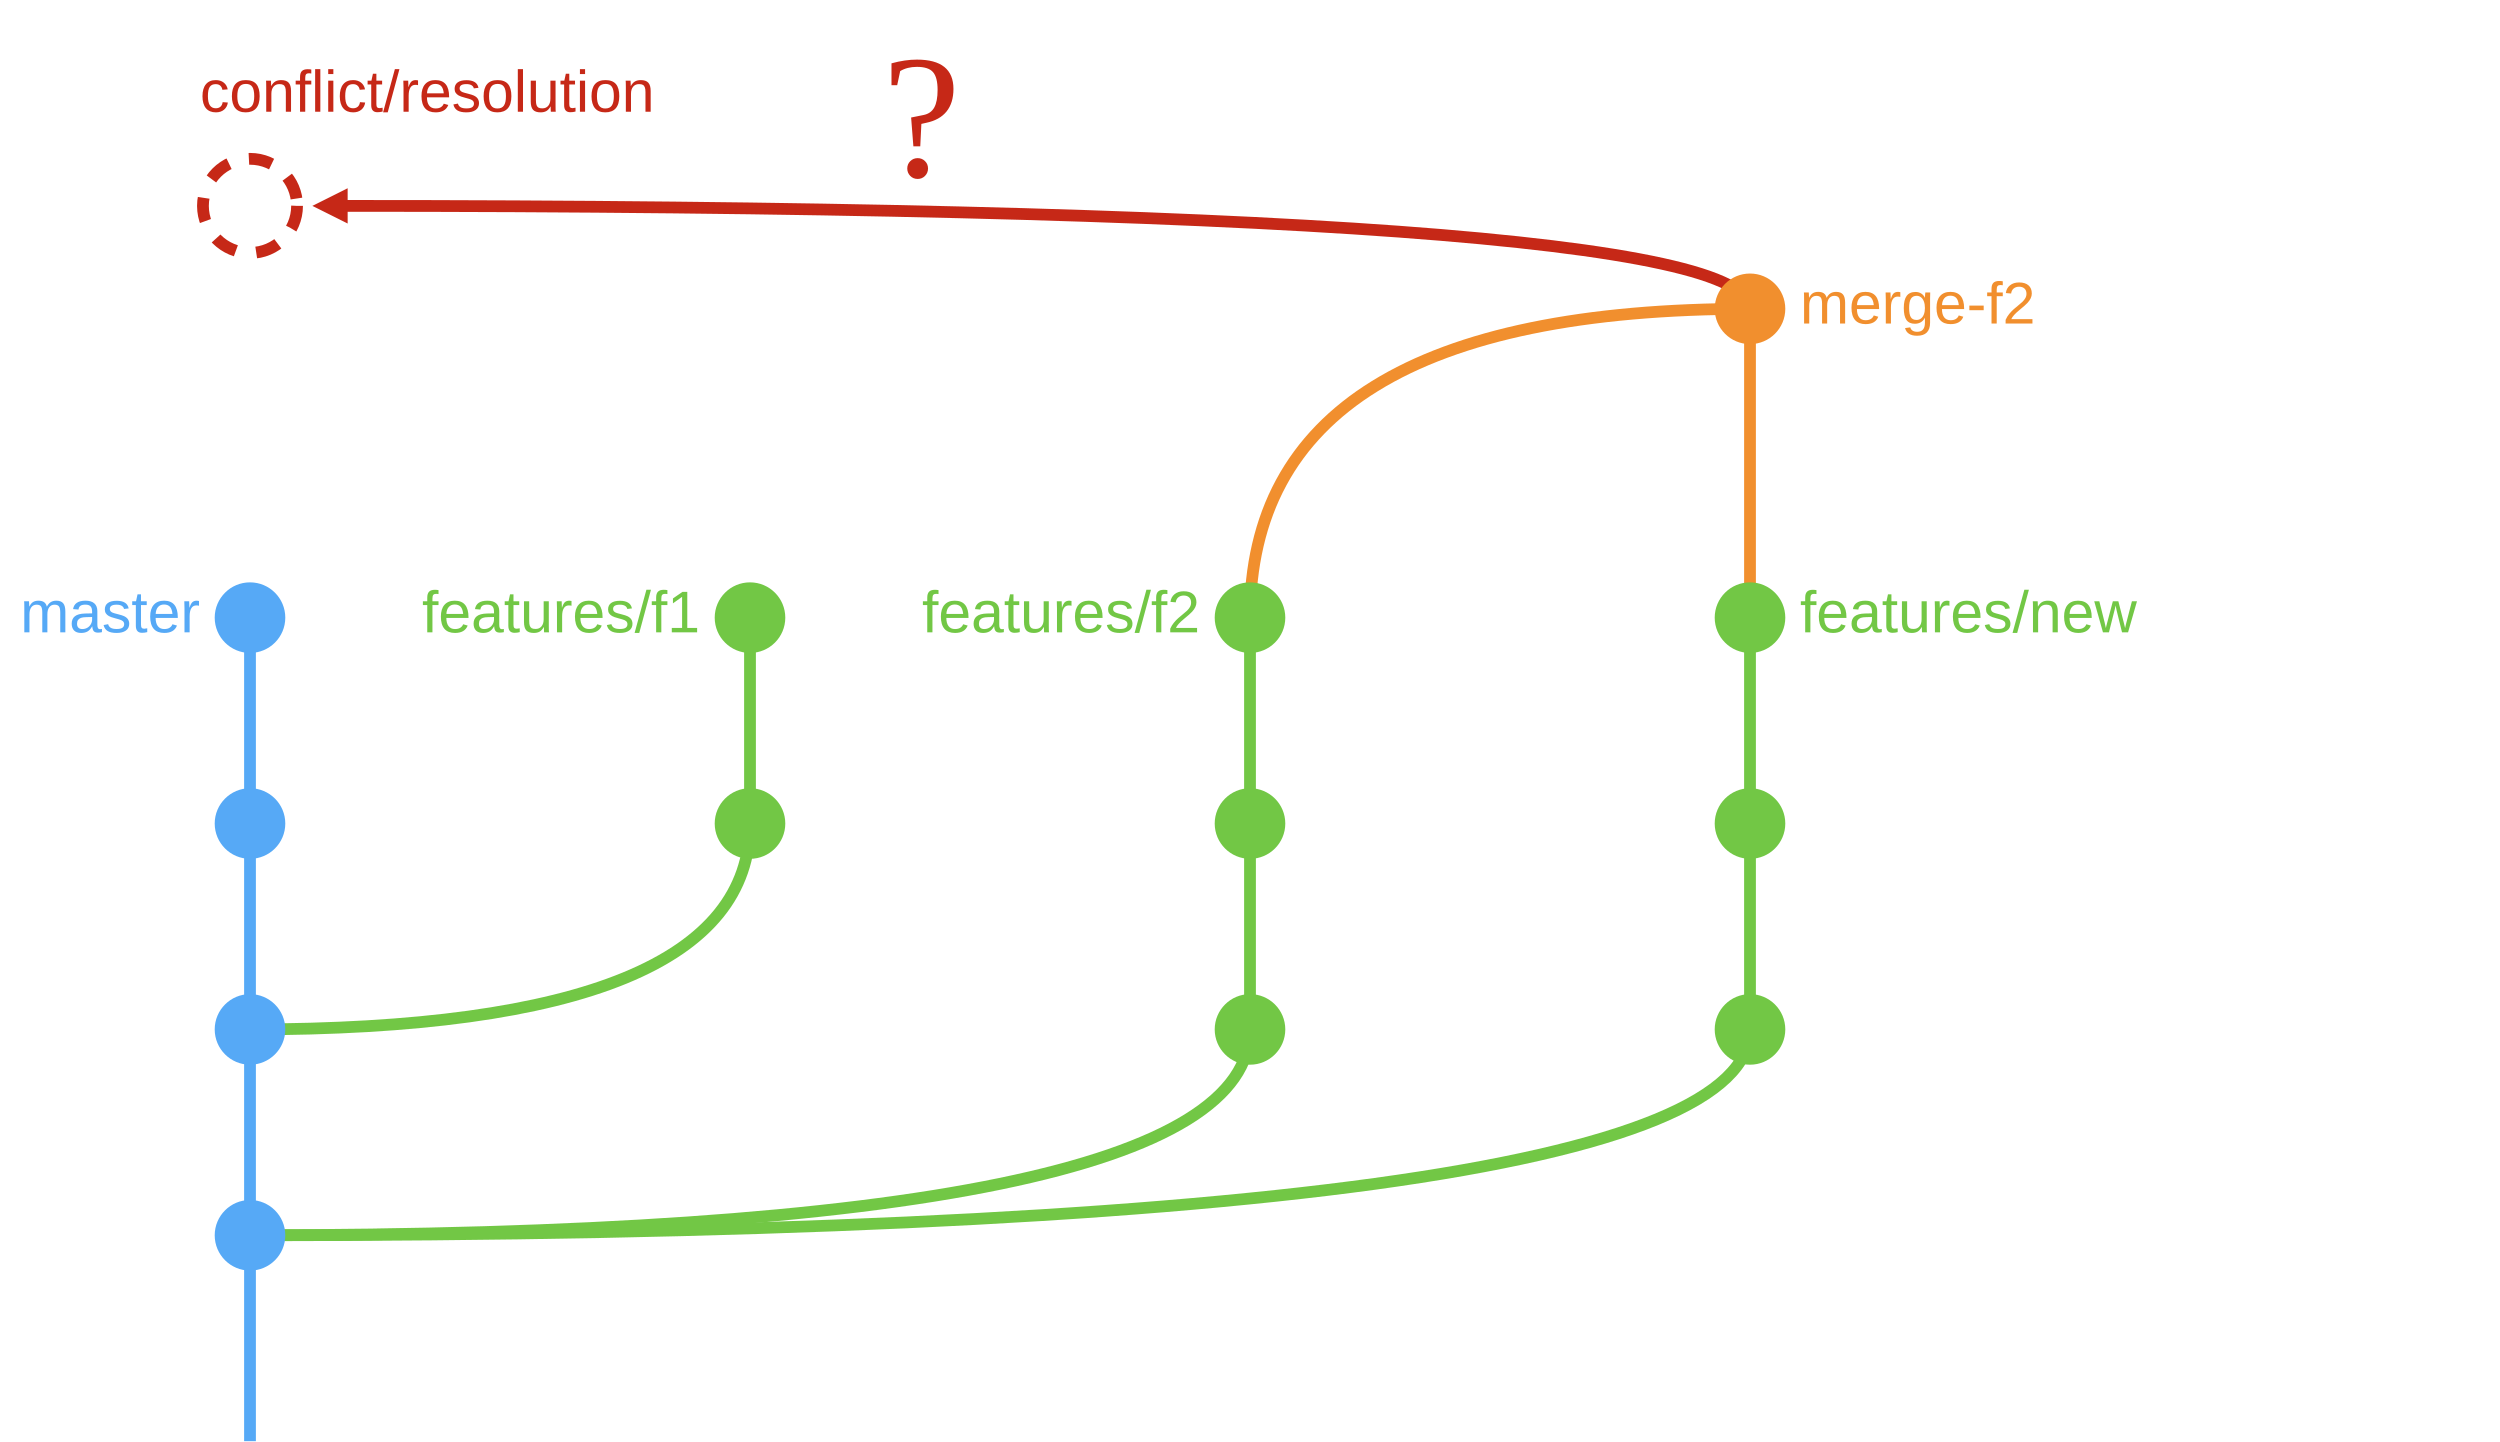
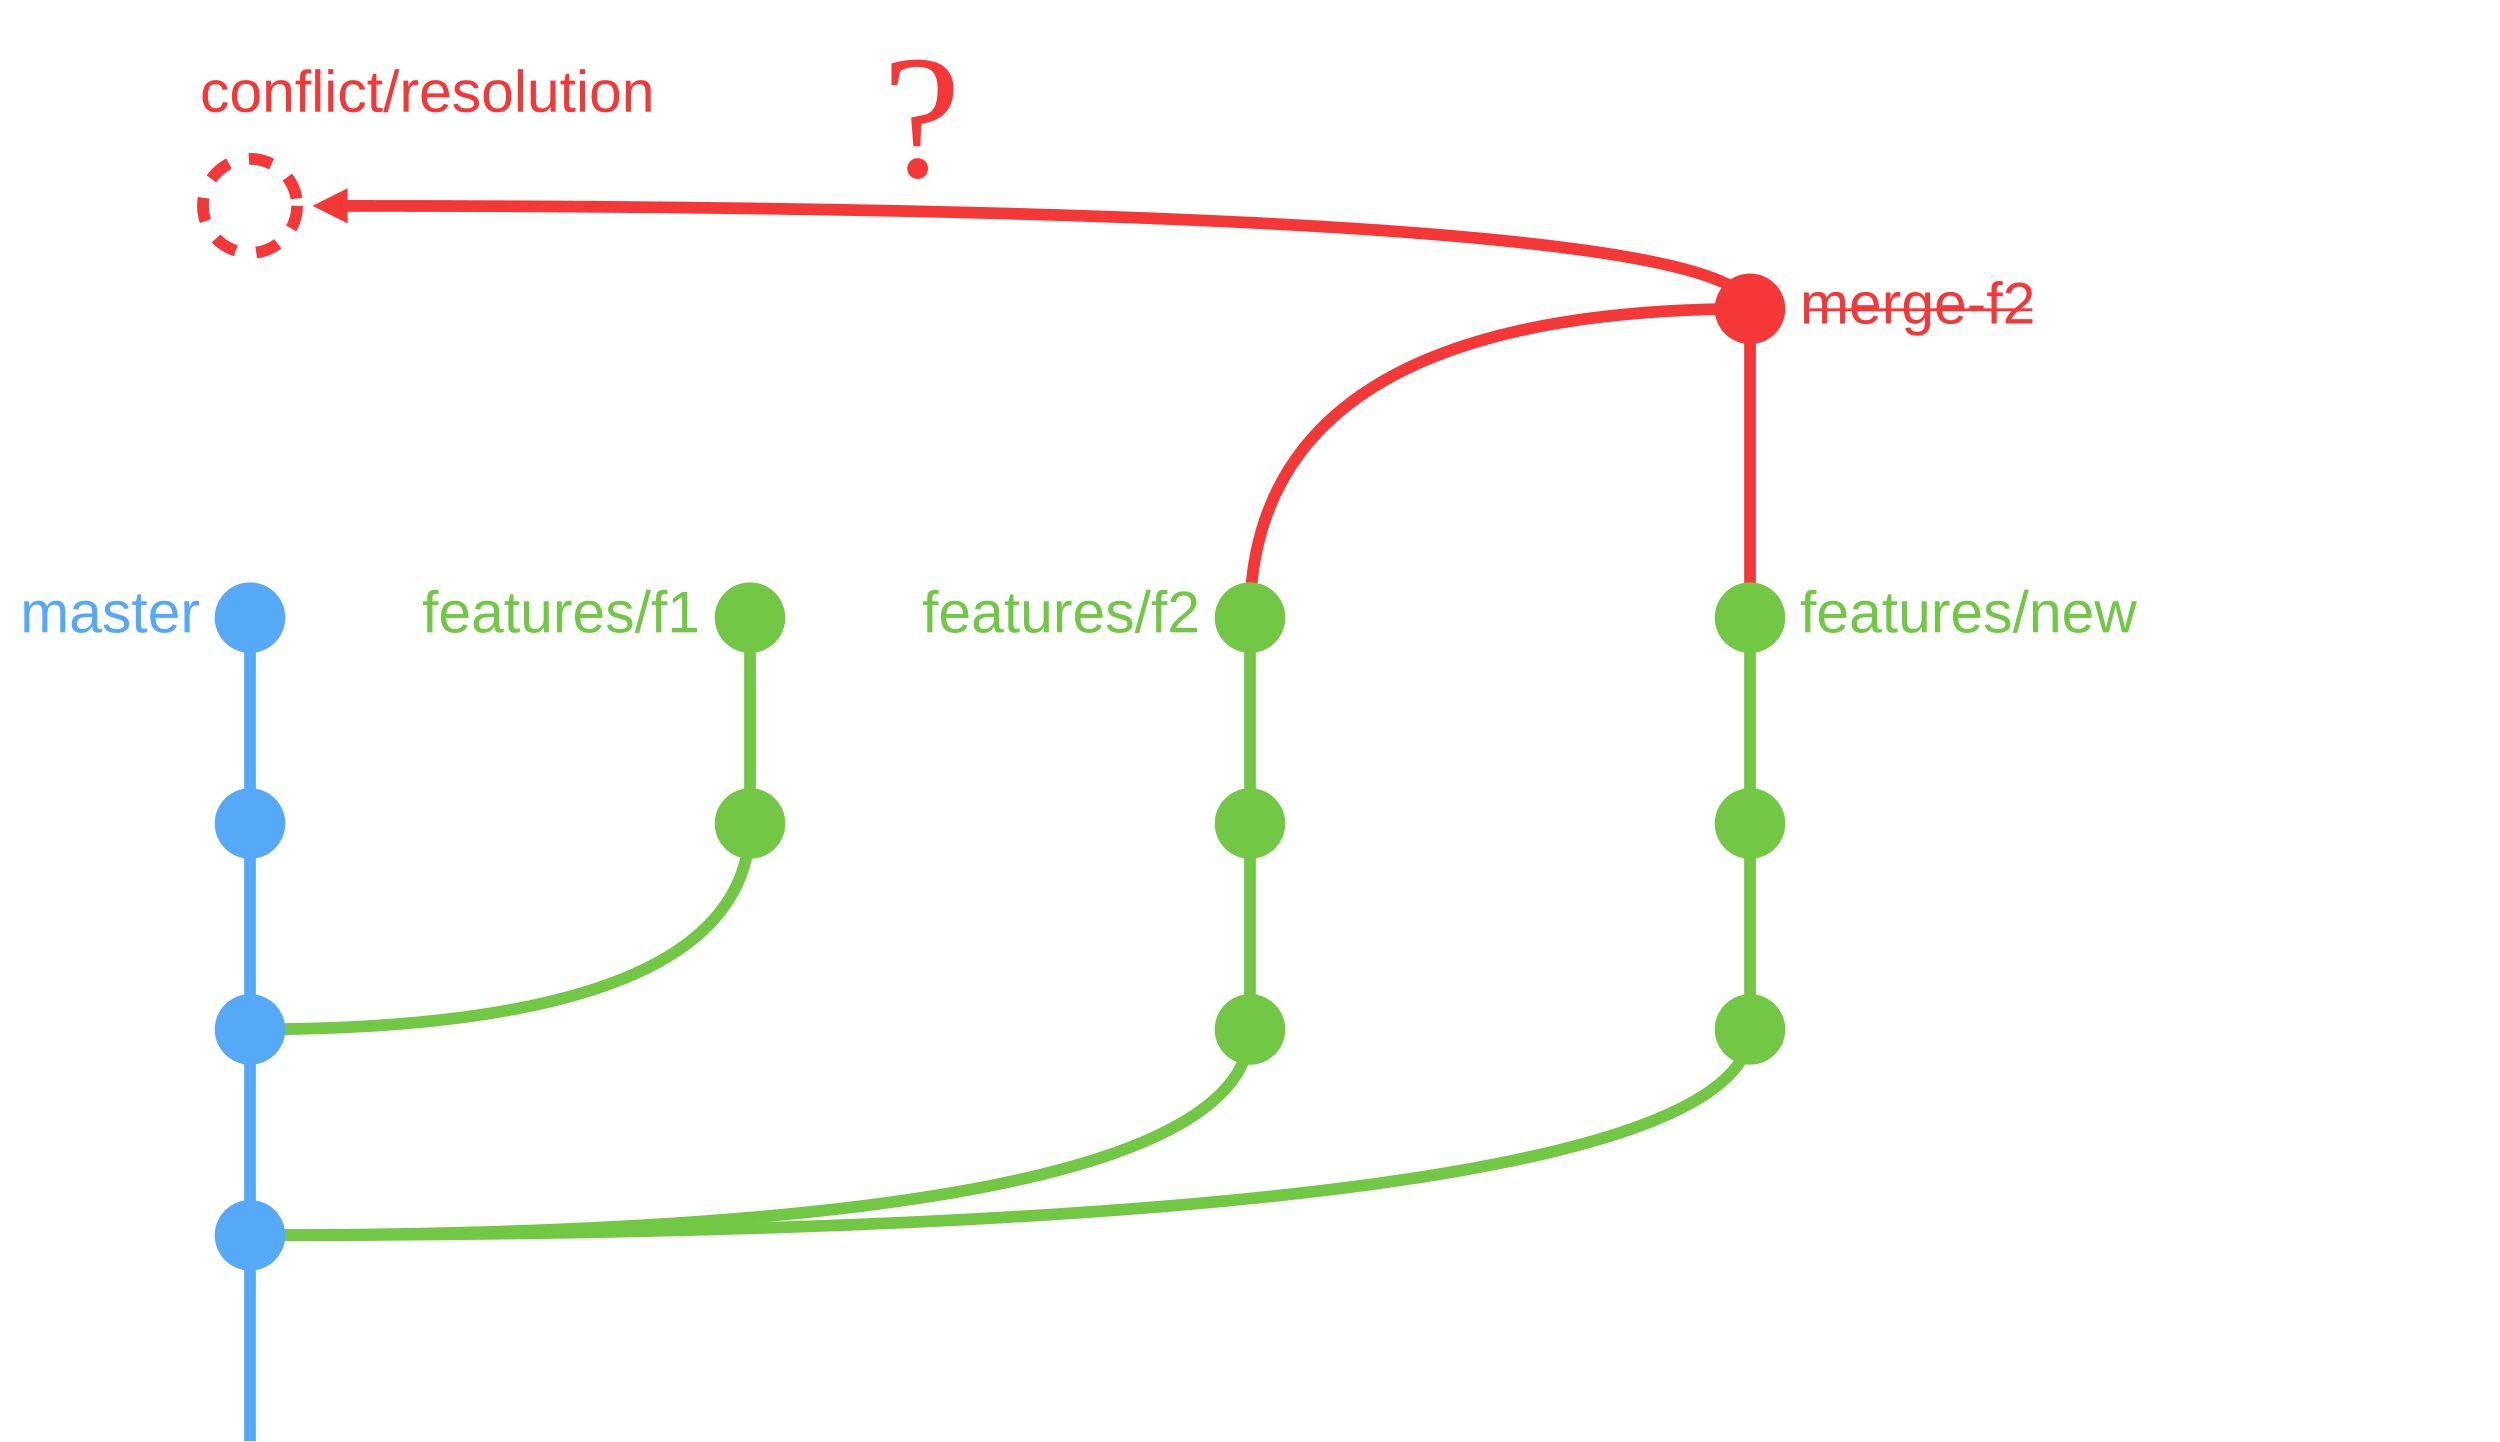
<svg xmlns="http://www.w3.org/2000/svg" version="1.1" id="Layer_1" height="490" width="850">
-   <text x="300" y="60" font-size="60" fill="rgb(198,40,23)">?</text>
+   <text x="300" y="60" font-size="60" fill="rgb(244,56,56)">?</text>
  <g>
-     <text x="85" y="70" dx="-17" dy="-32" font-size="20" fill="rgb(198,40,23)" font-family="Arial">conflict/resolution
+     <text x="85" y="70" dx="-17" dy="-32" font-size="20" fill="rgb(244,56,56)" font-family="Arial">conflict/resolution
    </text>
-     <circle cx="85" cy="70" r="16" fill="none" stroke-dasharray="8,7" stroke="rgb(198,40,23)" stroke-width="4" />
+     <circle cx="85" cy="70" r="16" fill="none" stroke-dasharray="8,7" stroke="rgb(244,56,56)" stroke-width="4" />
  </g>
  <g>
    <defs>
      <marker id="Triangle" viewBox="0 0 10 10" refX="1" refY="5" markerUnits="strokeWidth" markerWidth="4" markerHeight="3" orient="auto">
-         <path d="M 0 0 L 10 5 L 0 10 z" fill="rgb(198,40,23)" />
+         <path d="M 0 0 L 10 5 L 0 10 z" fill="rgb(244,56,56)" />
      </marker>
    </defs>
-     <path d="M 595 105 Q 595 70 117 70" stroke="rgb(198,40,23)" stroke-width="4" fill="none" marker-end="url(#Triangle)" />
+     <path d="M 595 105 Q 595 70 117 70" stroke="rgb(244,56,56)" stroke-width="4" fill="none" marker-end="url(#Triangle)" />
  </g>
  <g>
-     <path d="M 425 210 Q 425 105 595 105" stroke="rgb(241,143,46)" stroke-width="4" fill="none" />
-     <line x1="595" y1="210" x2="595" y2="105" stroke="rgb(241,143,46)" stroke-width="4" />
-     <circle cx="595" cy="105" r="12" fill="rgb(241,143,46)" />
-     <text x="595" y="105" dx="17" dy="5" font-size="20" fill="rgb(241,143,46)" font-family="Arial" text-anchor="start">
+     <path d="M 425 210 Q 425 105 595 105" stroke="rgb(244,56,56)" stroke-width="4" fill="none" />
+     <line x1="595" y1="210" x2="595" y2="105" stroke="rgb(244,56,56)" stroke-width="4" />
+     <circle cx="595" cy="105" r="12" fill="rgb(244,56,56)" />
+     <text x="595" y="105" dx="17" dy="5" font-size="20" fill="rgb(244,56,56)" font-family="Arial" text-anchor="start" text-decoration="line-through">
      merge-f2
    </text>
  </g>
  <g>
    <g>
      <path d="M 85 420 Q 595 420 595 350" stroke="rgb(114,199,69)" stroke-width="4" fill="none" />
      <circle cx="595" cy="350" r="12" fill="rgb(114,199,69)" />
      <text x="595" y="350" dx="17" dy="5" font-size="20" fill="rgb(114,199,69)" font-family="Arial" text-anchor="start" />
    </g>
    <g>
      <line x1="595" y1="350" x2="595" y2="280" stroke="rgb(114,199,69)" stroke-width="4" />
      <circle cx="595" cy="280" r="12" fill="rgb(114,199,69)" />
      <text x="595" y="280" dx="17" dy="5" font-size="20" fill="rgb(114,199,69)" font-family="Arial" text-anchor="start" />
    </g>
    <g>
      <line x1="595" y1="280" x2="595" y2="210" stroke="rgb(114,199,69)" stroke-width="4" />
      <circle cx="595" cy="210" r="12" fill="rgb(114,199,69)" />
      <text x="595" y="210" dx="17" dy="5" font-size="20" fill="rgb(114,199,69)" font-family="Arial" text-anchor="start">features/new
      </text>
    </g>
  </g>
  <g>
    <g>
      <path d="M 85 420 Q 425 420 425 350" stroke="rgb(114,199,69)" stroke-width="4" fill="none" />
      <circle cx="425" cy="350" r="12" fill="rgb(114,199,69)" />
      <text x="425" y="350" dx="-17" dy="5" font-size="20" fill="rgb(114,199,69)" font-family="Arial" text-anchor="end" />
    </g>
    <g>
      <line x1="425" y1="350" x2="425" y2="280" stroke="rgb(114,199,69)" stroke-width="4" />
      <circle cx="425" cy="280" r="12" fill="rgb(114,199,69)" />
      <text x="425" y="280" dx="-17" dy="5" font-size="20" fill="rgb(114,199,69)" font-family="Arial" text-anchor="end" />
    </g>
    <g>
      <line x1="425" y1="280" x2="425" y2="210" stroke="rgb(114,199,69)" stroke-width="4" />
      <circle cx="425" cy="210" r="12" fill="rgb(114,199,69)" />
      <text x="425" y="210" dx="-17" dy="5" font-size="20" fill="rgb(114,199,69)" font-family="Arial" text-anchor="end">
        features/f2
      </text>
    </g>
  </g>
  <g>
    <g>
      <path d="M 85 350 Q 255 350 255 280" stroke="rgb(114,199,69)" stroke-width="4" fill="none" />
      <circle cx="255" cy="280" r="12" fill="rgb(114,199,69)" />
      <text x="255" y="280" dx="-17" dy="5" font-size="20" fill="rgb(114,199,69)" font-family="Arial" text-anchor="end" />
    </g>
    <g>
      <line x1="255" y1="280" x2="255" y2="210" stroke="rgb(114,199,69)" stroke-width="4" />
      <circle cx="255" cy="210" r="12" fill="rgb(114,199,69)" />
      <text x="255" y="210" dx="-17" dy="5" font-size="20" fill="rgb(114,199,69)" font-family="Arial" text-anchor="end">
        features/f1
      </text>
    </g>
  </g>
  <g>
    <g>
      <line x1="85" y1="490" x2="85" y2="420" stroke="rgb(86,169,246)" stroke-width="4" />
      <circle cx="85" cy="420" r="12" fill="rgb(86,169,246)" />
      <text x="85" y="420" dx="-17" dy="5" font-size="20" fill="rgb(86,169,246)" font-family="Arial" text-anchor="end" />
    </g>
    <g>
      <line x1="85" y1="420" x2="85" y2="350" stroke="rgb(86,169,246)" stroke-width="4" />
      <circle cx="85" cy="350" r="12" fill="rgb(86,169,246)" />
      <text x="85" y="350" dx="-17" dy="5" font-size="20" fill="rgb(86,169,246)" font-family="Arial" text-anchor="end" />
    </g>
    <g>
      <line x1="85" y1="350" x2="85" y2="280" stroke="rgb(86,169,246)" stroke-width="4" />
      <circle cx="85" cy="280" r="12" fill="rgb(86,169,246)" />
      <text x="85" y="280" dx="-17" dy="5" font-size="20" fill="rgb(86,169,246)" font-family="Arial" text-anchor="end" />
    </g>
    <g>
      <line x1="85" y1="280" x2="85" y2="210" stroke="rgb(86,169,246)" stroke-width="4" />
      <circle cx="85" cy="210" r="12" fill="rgb(86,169,246)" />
      <text x="85" y="210" dx="-17" dy="5" font-size="20" fill="rgb(86,169,246)" font-family="Arial" text-anchor="end">
        master
      </text>
    </g>
  </g>
  Sorry, your browser does not support inline SVG.`
</svg>
